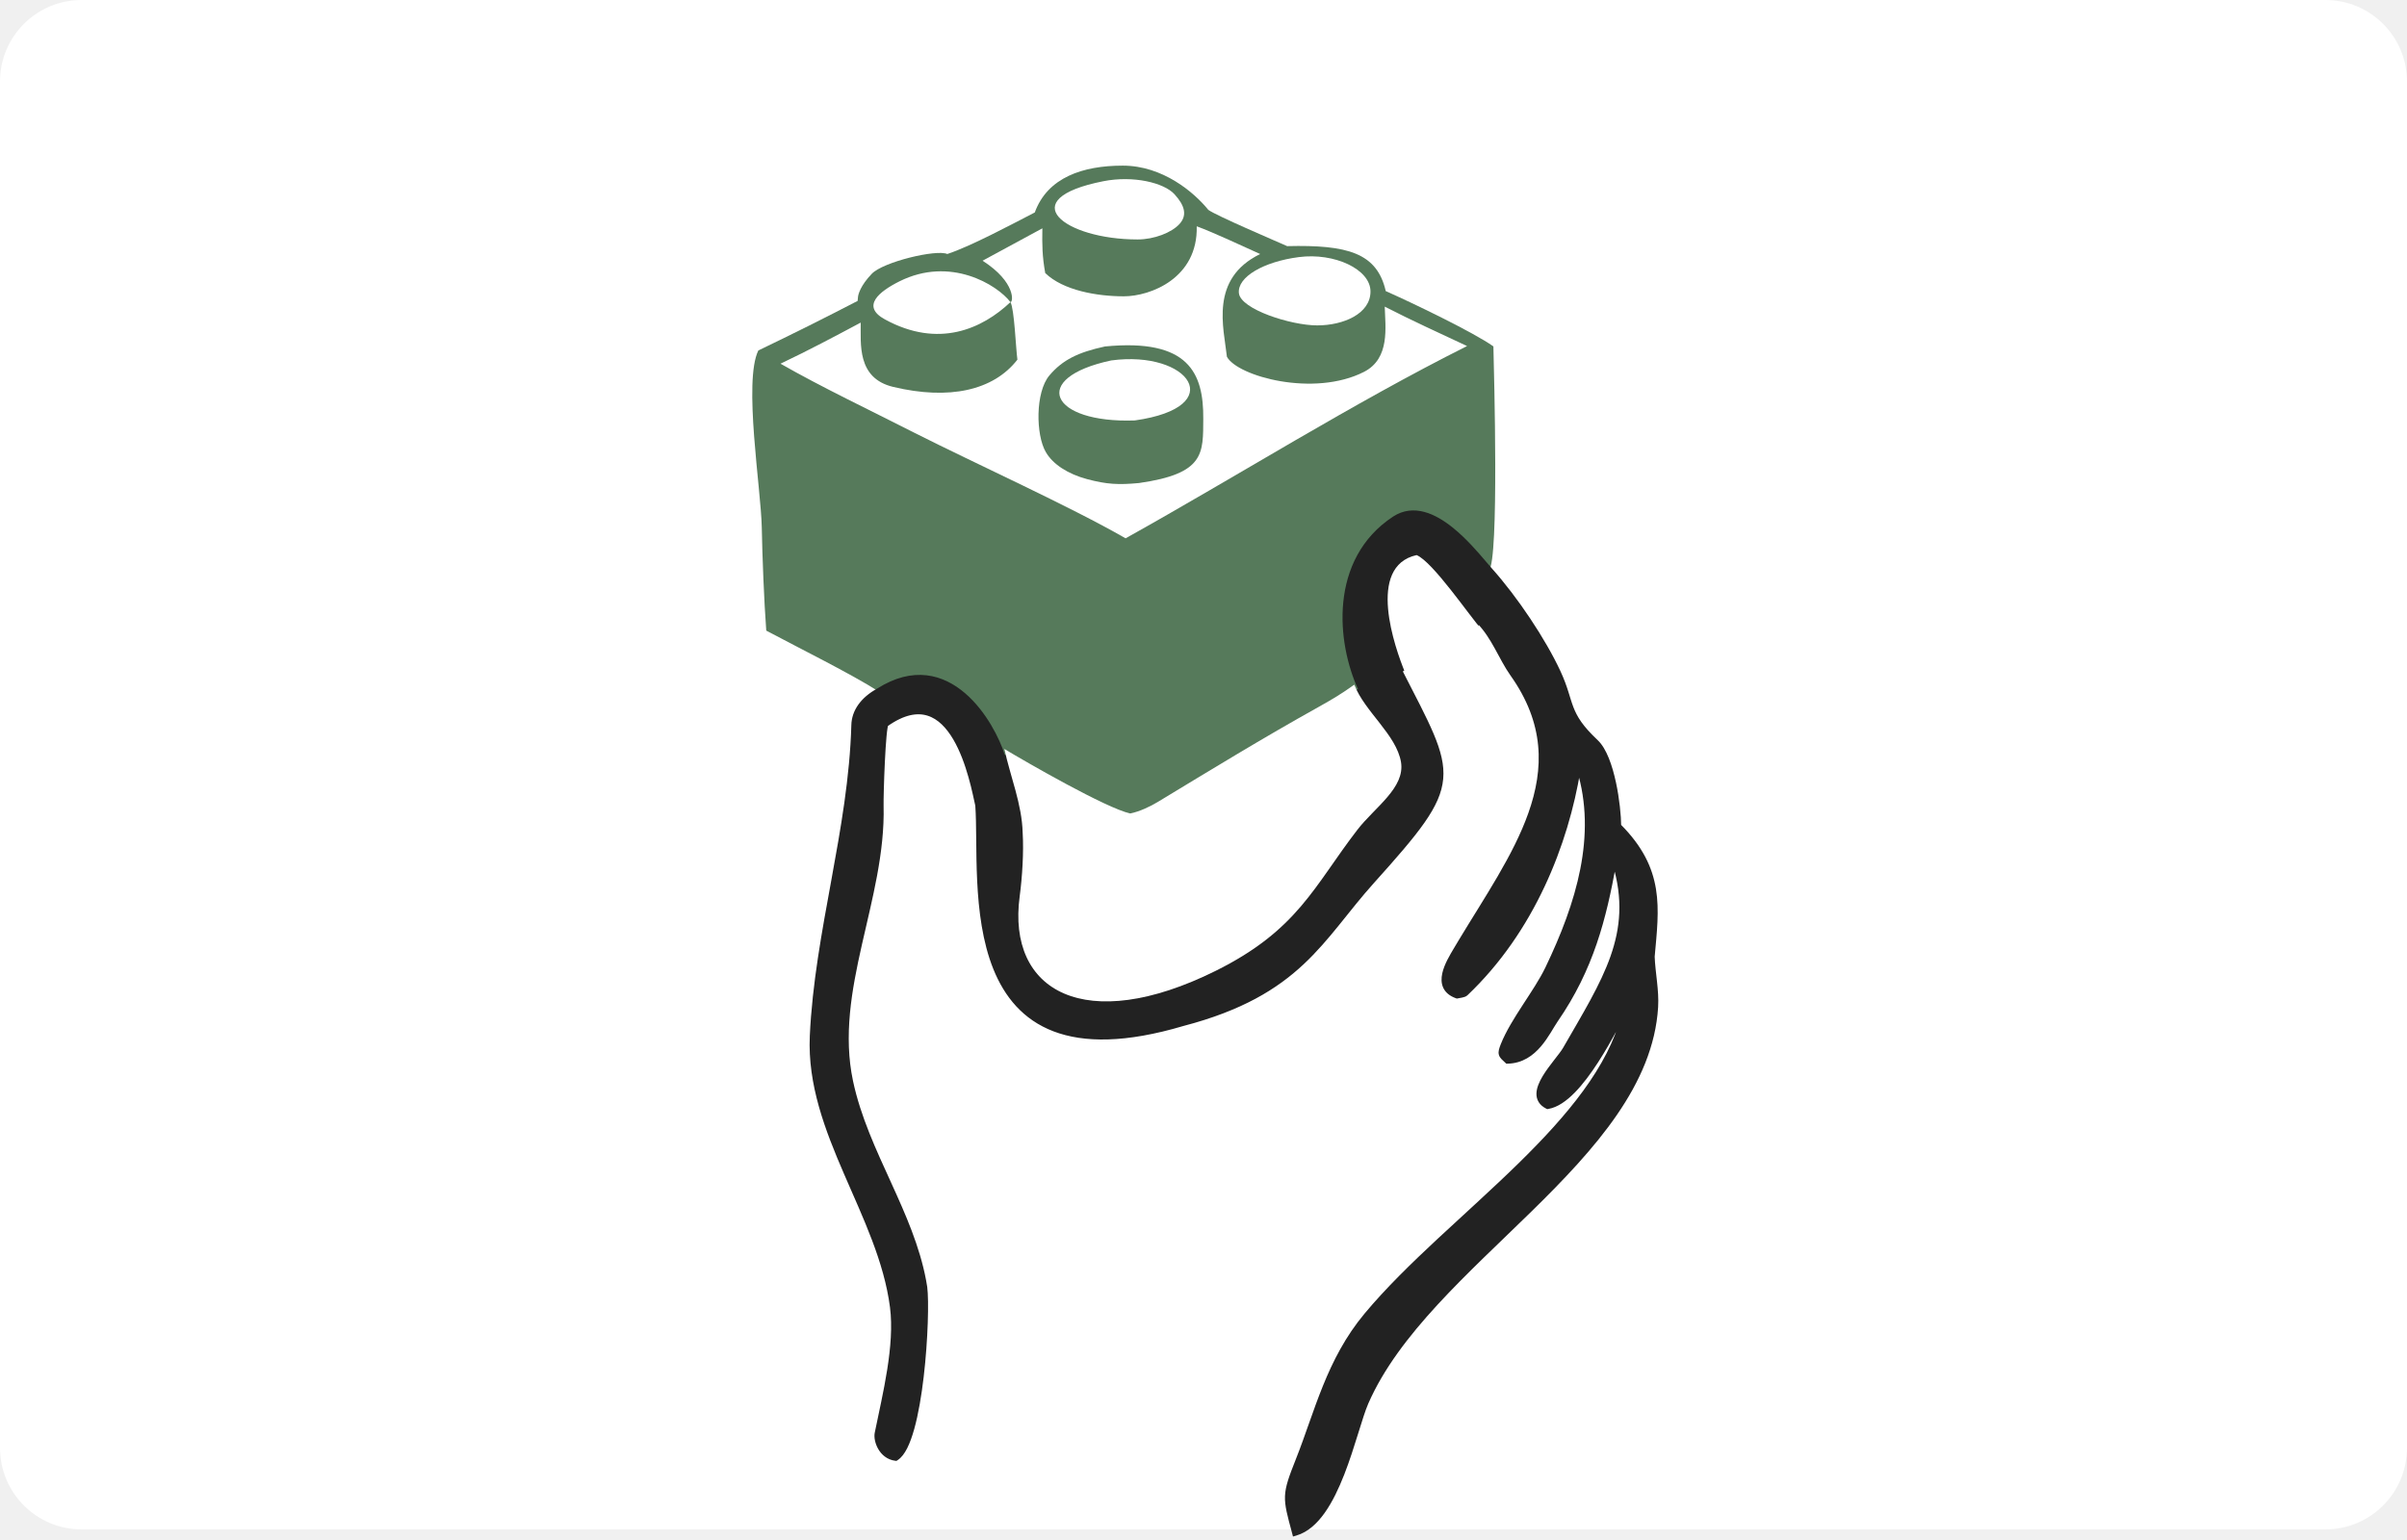
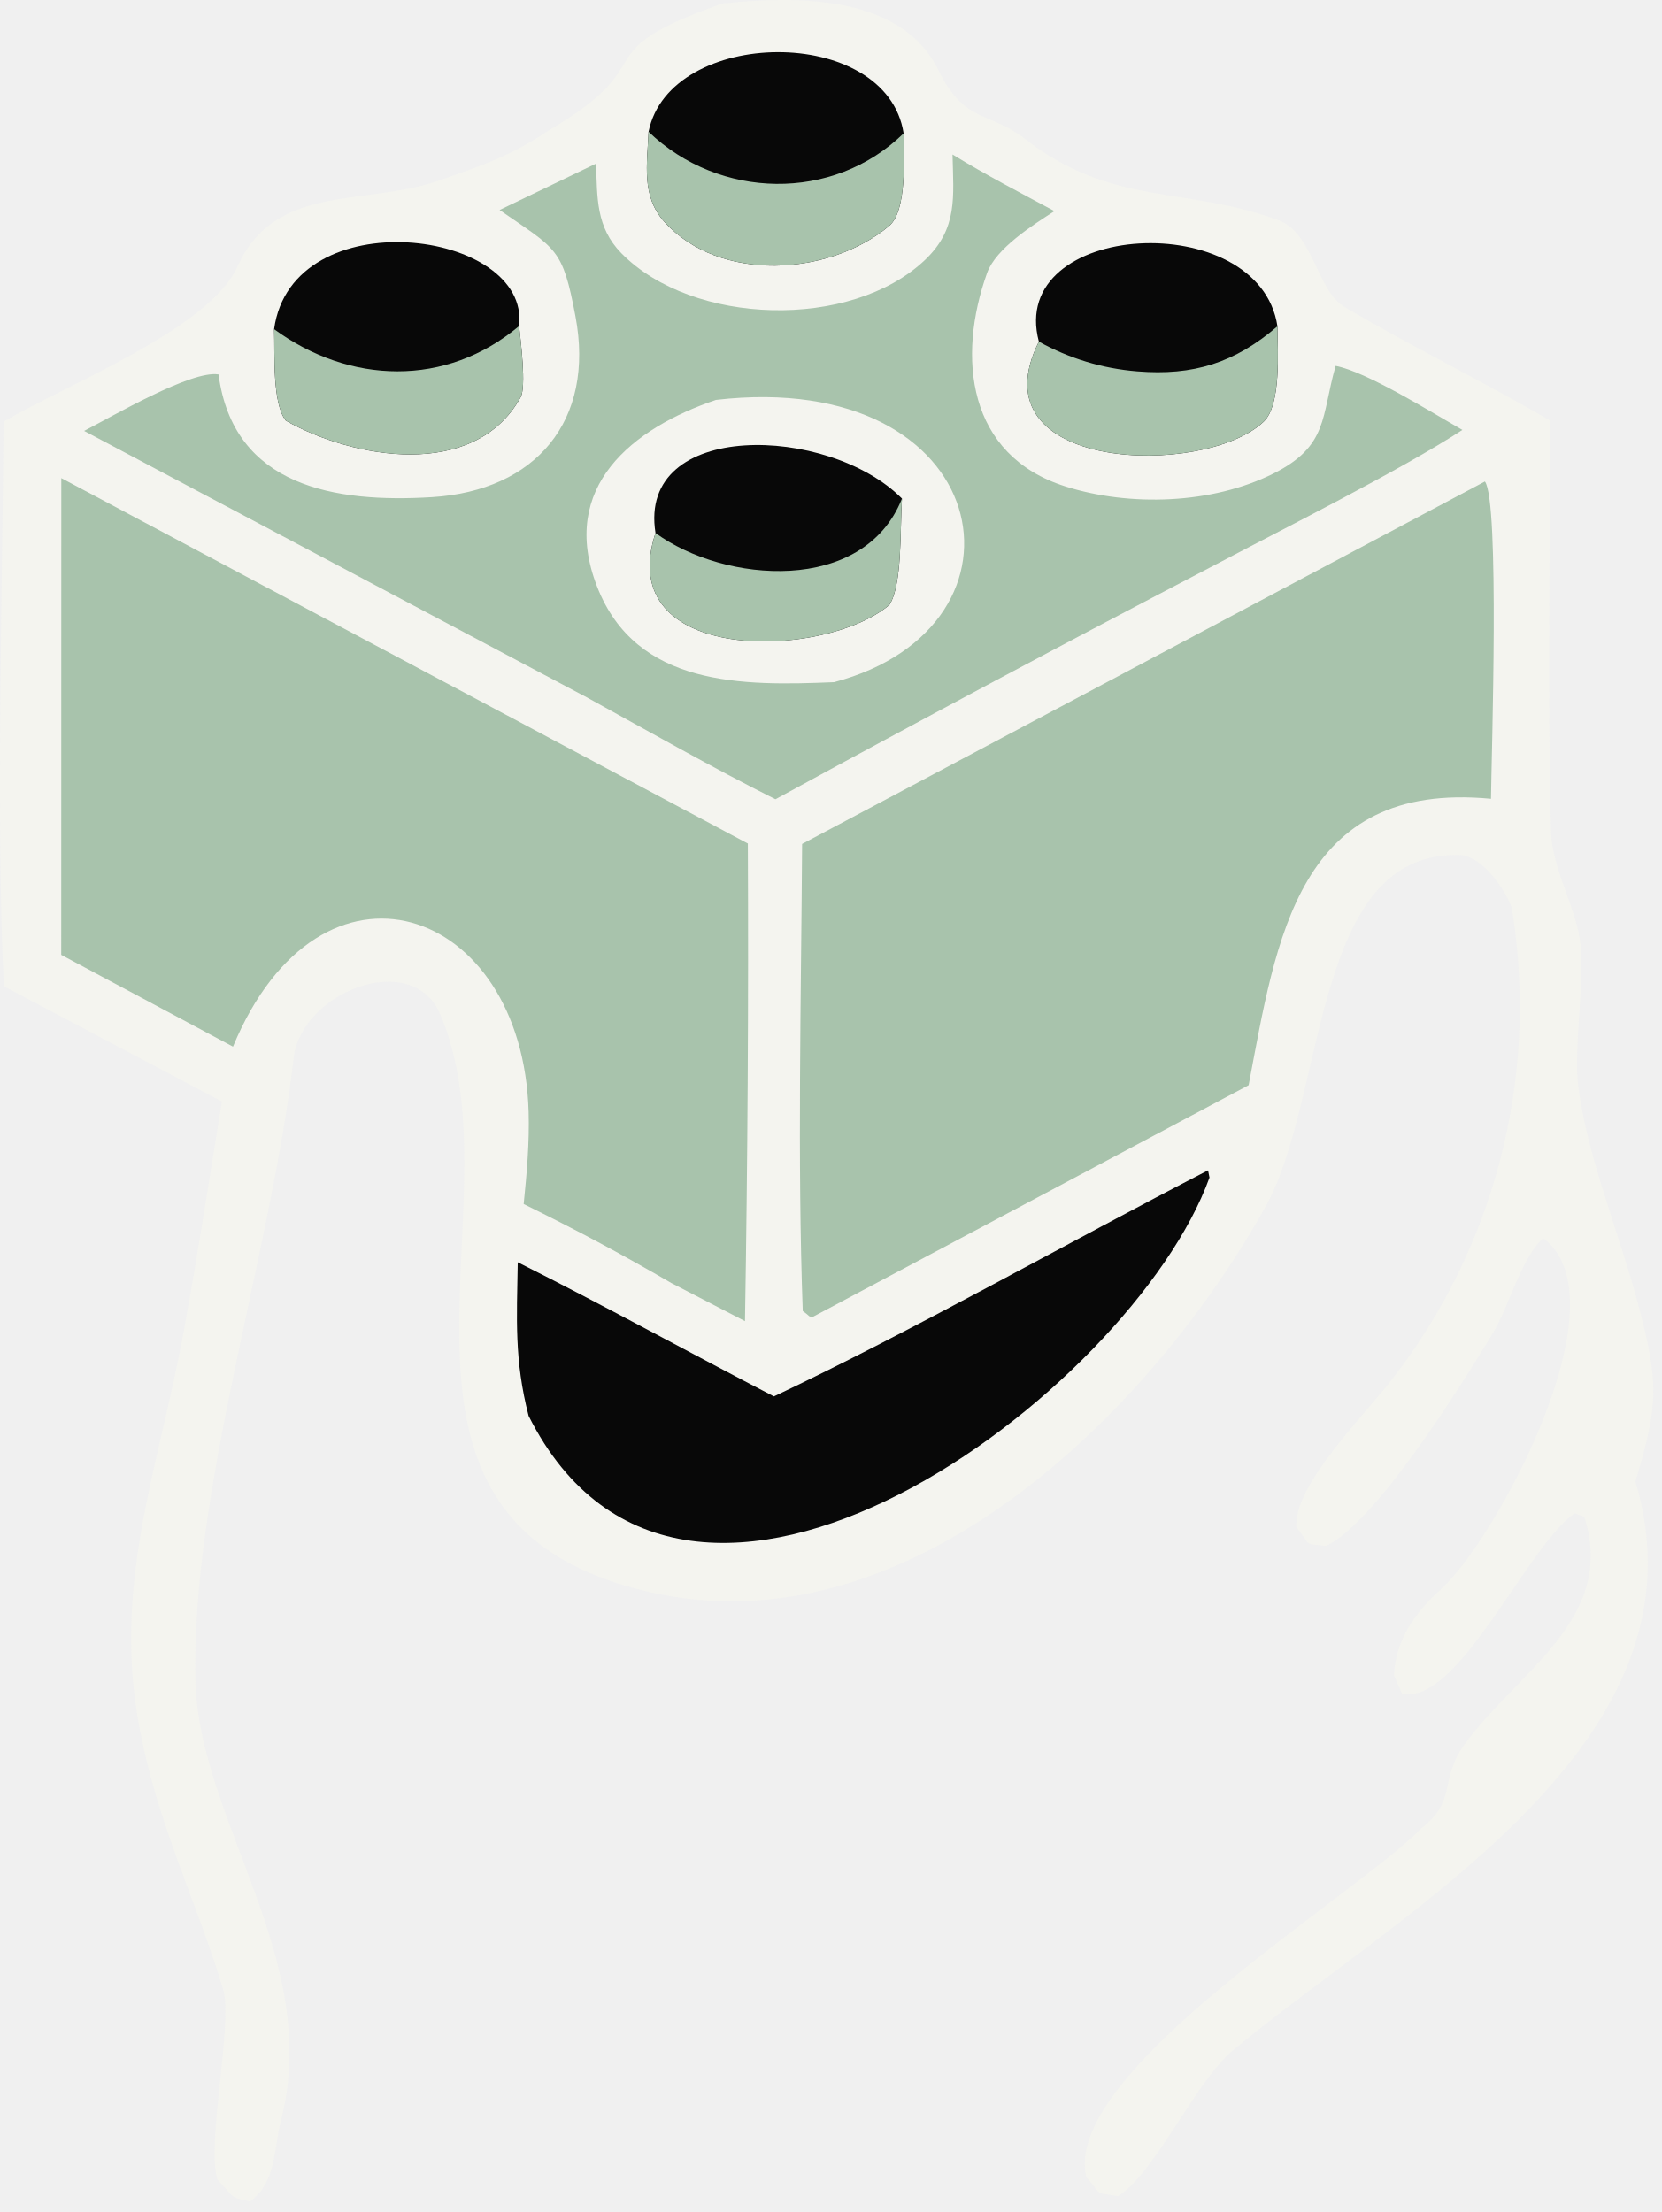
- <svg xmlns="http://www.w3.org/2000/svg" width="236" height="151" viewBox="0 0 236 151" fill="none">
+ <svg xmlns="http://www.w3.org/2000/svg" width="157" height="209" viewBox="0 0 157 209" fill="none">
  <style>
-   .bg { fill: #FFFFFF; }
-   .ink-stroked { fill: #222222; stroke: #222222; }
-   @media (prefers-color-scheme: dark) {
-     .bg { fill: #161716; }
-     .ink-stroked { fill: #FFFFFF; stroke: #F2EFE9; }
-   }
+   [fill="#7D967A"], [fill="#9BB29B"] { fill: #A8C3AC; }
+   [stroke="#7D967A"], [stroke="#9BB29B"] { stroke: #A8C3AC; }
+   [fill="#0B0B0A"], [fill="#020202"] { fill: #080808; }
+   [stroke="#0B0B0A"], [stroke="#020202"] { stroke: #080808; }
+   [fill="#F6F3EF"], [fill="#FDF7E5"], [fill="#FEFDF4"], [fill="#FEFBE5"] { fill: #F4F4EF; }
+   [stroke="#F6F3EF"], [stroke="#FDF7E5"], [stroke="#FEFDF4"], [stroke="#FEFBE5"] { stroke: #F4F4EF; }
</style>
-   <rect class="bg" width="236" height="150" rx="8" />
-   <path d="M110.087 16.245C114 16.245 117.075 18.859 118.472 20.583C119.271 21.163 124.9 23.56 126.201 24.14C132.122 23.997 135.013 24.803 135.868 28.549C138.39 29.666 144.463 32.579 146.424 33.974C146.483 36.577 146.992 54.89 145.989 55.956C148.527 58.788 151.241 62.88 152.675 65.963C154.09 69.006 153.388 70.007 156.407 72.846C157.99 74.334 158.603 79.217 158.603 81.052C162.904 85.341 162.313 89.023 161.886 93.821C161.944 95.457 162.326 97.134 162.224 98.769C161.309 113.599 139.866 123.729 133.839 137.511C132.62 140.299 131.026 149.084 127.02 150.262C126.091 146.81 126.014 146.688 127.385 143.231C129.263 138.498 130.375 133.48 134.063 129.055C142.256 119.228 157.582 109.831 159.573 98.442C158.364 100.454 154.946 107.872 151.754 108.418C149.531 107.289 152.82 104.232 153.563 102.939C157.531 96.027 160.75 91.347 158.242 84.007C157.24 89.637 156.08 94.711 152.428 100C151.621 101.17 150.477 103.915 147.824 103.972C147.229 103.428 147.139 103.381 147.474 102.538C148.45 100.083 150.706 97.393 151.84 95.032C155.002 88.446 157.084 81.488 154.731 74.744C153.655 82.126 150.353 90.994 143.634 97.366C143.516 97.48 143.081 97.54 142.864 97.577C140.638 96.783 142.135 94.396 142.829 93.222C148.157 84.194 155.247 75.707 148.38 66.041C147.272 64.482 146.549 62.343 145.027 60.829C143.797 62.039 139.023 64.605 137.079 65.712C142.559 76.462 143.346 76.473 134.435 86.385C129.397 91.991 127.347 97.299 115.95 100.286C93.453 106.972 96.51 86.427 95.973 78.97C95.488 76.86 93.639 66.083 86.791 70.963C86.472 71.189 86.259 78.058 86.283 79.024C86.518 88.155 81.382 97.078 83.293 106.09C84.8 113.201 89.466 119.213 90.566 126.274C90.896 128.82 90.228 141.414 87.81 142.921C86.48 142.749 85.973 141.258 86.11 140.584C86.885 136.778 88.098 131.999 87.608 128.174C86.439 119.078 79.321 111.012 79.749 101.616C80.215 91.408 83.535 81.389 83.821 71.125C83.851 69.856 84.638 68.682 86.187 67.835C83.387 66.056 78.338 63.561 75.13 61.849C74.917 59.026 74.742 54.567 74.69 51.729C74.62 47.963 72.868 37.4 74.353 34.373C77.652 32.79 80.897 31.169 84.09 29.511C84.097 29.371 84.109 29.232 84.128 29.092C84.156 28.874 84.354 28.019 85.478 26.85C86.603 25.681 91.806 24.436 92.878 24.912C95.131 24.186 99.333 21.931 101.458 20.837C102.71 17.396 106.174 16.245 110.087 16.245Z" fill="#567A5B" />
-   <path class="ink-stroked" stroke-width="0.35" d="M136.688 50.81C137.636 50.189 138.634 50.118 139.606 50.378C140.573 50.637 141.514 51.223 142.369 51.916C143.649 52.952 144.77 54.259 145.512 55.133L146.119 55.837L146.12 55.838C148.669 58.682 151.392 62.789 152.834 65.888C153.192 66.658 153.416 67.298 153.598 67.869C153.78 68.442 153.916 68.93 154.103 69.416C154.47 70.373 155.033 71.312 156.527 72.717C156.95 73.115 157.297 73.726 157.581 74.431C157.866 75.139 158.094 75.957 158.271 76.781C158.615 78.386 158.769 80.034 158.776 80.978C160.915 83.127 161.85 85.137 162.19 87.216C162.531 89.295 162.274 91.438 162.062 93.82C162.09 94.627 162.199 95.443 162.289 96.275C162.379 97.104 162.451 97.945 162.399 98.779C161.937 106.27 156.293 112.555 150.071 118.657C146.952 121.716 143.686 124.731 140.817 127.846C137.95 130.96 135.495 134.161 134 137.581C133.7 138.266 133.375 139.326 132.99 140.565C132.607 141.799 132.166 143.201 131.638 144.553C131.11 145.905 130.491 147.216 129.747 148.265C129.004 149.313 128.124 150.119 127.069 150.429L126.897 150.48L126.852 150.306C126.39 148.592 126.128 147.667 126.165 146.74C126.203 145.81 126.54 144.886 127.223 143.165C129.088 138.463 130.216 133.395 133.929 128.942C135.984 126.476 138.486 124.04 141.106 121.598C143.73 119.154 146.471 116.707 149.021 114.208C153.782 109.544 157.832 104.74 159.155 99.543C158.945 99.93 158.707 100.374 158.443 100.856C157.902 101.844 157.26 102.981 156.555 104.074C155.85 105.165 155.077 106.218 154.277 107.034C153.481 107.845 152.637 108.444 151.784 108.589L151.727 108.599L151.675 108.573C151.375 108.42 151.156 108.23 151.015 108.003C150.873 107.776 150.815 107.524 150.819 107.263C150.828 106.75 151.074 106.188 151.396 105.649C151.721 105.105 152.139 104.558 152.517 104.073C152.899 103.581 153.233 103.161 153.411 102.851C157.267 96.134 160.358 91.6 158.289 84.725C157.311 90.089 156.096 94.995 152.571 100.099C152.373 100.387 152.157 100.767 151.89 101.198C151.626 101.623 151.319 102.086 150.951 102.516C150.215 103.377 149.223 104.116 147.828 104.146L147.758 104.148L147.706 104.1C147.561 103.967 147.436 103.855 147.343 103.754C147.248 103.652 147.171 103.546 147.133 103.417C147.094 103.286 147.101 103.151 147.134 103.002C147.167 102.856 147.227 102.683 147.312 102.472C147.807 101.226 148.625 99.926 149.451 98.654C150.282 97.374 151.122 96.123 151.683 94.955C154.731 88.606 156.751 81.953 154.791 75.495C153.605 82.752 150.29 91.292 143.755 97.491C143.698 97.545 143.621 97.581 143.555 97.605C143.484 97.631 143.404 97.652 143.325 97.669C143.169 97.705 142.997 97.731 142.895 97.749L142.85 97.756L142.806 97.741C142.216 97.53 141.849 97.204 141.663 96.798C141.48 96.397 141.485 95.945 141.581 95.503C141.771 94.627 142.337 93.71 142.679 93.131L143.185 92.284C145.734 88.055 148.538 83.971 150.013 79.811C151.578 75.395 151.631 70.918 148.237 66.141C147.676 65.351 147.21 64.41 146.706 63.502C146.225 62.635 145.704 61.788 145.02 61.074C144.692 61.367 144.206 61.717 143.636 62.092C142.981 62.523 142.205 62.993 141.409 63.459C139.896 64.346 138.297 65.223 137.312 65.781C138.643 68.389 139.697 70.37 140.393 72.014C141.102 73.692 141.448 75.043 141.328 76.377C141.208 77.713 140.623 79.01 139.521 80.585C138.421 82.158 136.792 84.025 134.565 86.501C133.31 87.898 132.242 89.276 131.16 90.612C130.08 91.946 128.99 93.236 127.697 94.445C125.107 96.868 121.718 98.955 115.994 100.455L115.993 100.454C110.354 102.129 106.286 102.108 103.352 100.987C100.409 99.863 98.635 97.644 97.564 94.996C96.496 92.352 96.124 89.27 95.983 86.394C95.913 84.955 95.9 83.563 95.889 82.301C95.877 81.042 95.865 79.916 95.799 78.993C95.551 77.908 94.972 74.74 93.617 72.432C92.937 71.274 92.077 70.362 90.994 70.024C89.924 69.69 88.588 69.901 86.914 71.088C86.91 71.097 86.906 71.111 86.9 71.129C86.884 71.182 86.867 71.26 86.85 71.363C86.814 71.567 86.78 71.853 86.748 72.197C86.684 72.884 86.628 73.791 86.583 74.723C86.493 76.59 86.447 78.542 86.459 79.018C86.577 83.611 85.344 88.152 84.331 92.639C83.315 97.137 82.518 101.587 83.464 106.052C84.213 109.585 85.747 112.848 87.241 116.127C88.639 119.195 90.003 122.278 90.625 125.583L90.739 126.247V126.25C90.907 127.545 90.821 131.348 90.393 135.006C90.178 136.838 89.876 138.644 89.476 140.088C89.275 140.81 89.049 141.448 88.793 141.956C88.539 142.459 88.245 142.855 87.902 143.069L87.85 143.102L87.788 143.094C87.056 142.999 86.554 142.539 86.259 142.027C85.967 141.521 85.859 140.937 85.939 140.548C86.327 138.639 86.823 136.502 87.161 134.358C87.499 132.215 87.677 130.083 87.435 128.196C86.854 123.679 84.796 119.416 82.919 115.076C81.047 110.748 79.358 106.349 79.574 101.607C79.808 96.489 80.757 91.42 81.681 86.359C82.605 81.294 83.504 76.235 83.647 71.119C83.679 69.77 84.516 68.548 86.103 67.68C87.825 66.588 89.404 66.243 90.82 66.405C92.237 66.566 93.472 67.232 94.512 68.124C96.555 69.88 97.868 72.539 98.358 74.114C99.472 74.759 101.981 76.124 104.517 77.397C105.806 78.044 107.1 78.667 108.22 79.161C109.32 79.645 110.239 79.998 110.817 80.129C111.707 79.95 112.733 79.471 113.423 79.065C118.611 76.015 123.761 72.952 129.162 70.03C130.535 69.287 132.17 68.463 133.367 67.649C132.275 65.295 131.569 62.141 131.88 59.064C132.197 55.922 133.576 52.851 136.688 50.81Z" />
-   <path class="bg" d="M132.785 67.15C133.796 69.796 136.907 72.048 137.365 74.746C137.776 77.273 134.798 79.166 133.085 81.388C128.835 86.901 127.261 91.218 119.171 95.23C106.451 101.538 98.717 97.264 99.978 87.905C100.227 86.048 100.385 83.564 100.27 81.679C100.199 78.862 99.066 76.19 98.478 73.459C100.654 74.764 108.434 79.253 110.815 79.784C111.741 79.599 112.803 79.086 113.51 78.658C118.699 75.517 123.845 72.366 129.243 69.36C130.654 68.574 131.568 68.023 132.785 67.15Z" />
-   <path class="bg" d="M137.752 65.937C136.772 63.548 133.938 55.544 138.894 54.441C140.491 55.103 144.103 60.437 145.303 61.78C144.074 62.99 139.696 64.83 137.752 65.937Z" />
-   <path class="bg" d="M117.336 22.195C118.989 22.797 121.901 24.178 123.556 24.914C118.577 27.346 119.988 32.149 120.296 34.993C121.347 36.91 128.82 38.976 133.732 36.474C136.322 35.155 135.822 32.057 135.77 30.073C138.324 31.393 141.176 32.687 143.842 33.94C132.609 39.566 121.279 46.712 110.361 52.797C104.919 49.666 95.715 45.509 89.607 42.423C85.301 40.228 80.591 37.995 76.527 35.67C79.325 34.338 81.727 33.061 84.389 31.639C84.419 33.678 83.982 37.087 87.57 37.946C93.058 39.259 97.403 38.305 99.754 35.273C99.6 34.193 99.456 30.294 99.073 29.631C96.311 32.248 92.025 34.206 86.757 31.322C84.41 30.037 86.184 28.594 88.198 27.59C93.169 25.11 97.753 27.912 99.073 29.631C99.339 29.683 99.646 27.693 96.34 25.569L102.201 22.394C102.174 24.079 102.187 25.116 102.482 26.781C104.246 28.495 107.585 29.062 110.186 29.062C112.787 29.062 117.464 27.292 117.336 22.195Z" />
-   <path d="M108.341 33.981C116.565 33.178 118.008 36.599 117.978 41.065C117.955 44.459 118.154 46.452 111.675 47.375C109.641 47.565 108.507 47.502 106.59 46.994C104.689 46.485 103.224 45.526 102.544 44.345C101.549 42.661 101.504 38.464 102.889 36.824C104.182 35.294 105.71 34.55 108.341 33.981Z" fill="#567A5B" />
-   <path class="bg" d="M108.953 35.351C116.615 34.316 120.582 39.923 111.265 41.236C102.974 41.532 100.886 37.069 108.953 35.351Z" />
-   <path class="bg" d="M127.36 25.214C130.833 24.764 134.373 26.405 134.373 28.588C134.373 30.771 131.726 31.914 129.149 31.914C126.572 31.914 121.642 30.334 121.471 28.753C121.3 27.173 123.887 25.663 127.36 25.214Z" />
-   <path class="bg" d="M108.183 17.773C111.125 17.192 114.127 17.924 115.157 19.052C116.187 20.18 116.412 21.124 115.647 21.967C114.883 22.809 113.177 23.485 111.537 23.485C104.368 23.485 99.228 19.54 108.183 17.773Z" />
+   <path d="M68.251 0.326C75.298 -0.398 85.157 -0.521 88.66 6.65C91.128 11.702 93.48 10.511 96.815 13.117C105.064 19.562 112.029 17.561 120.787 20.815C124.047 22.031 124.409 27.473 127.019 29.011C133.402 32.773 139.959 35.969 146.404 39.722C146.447 52.557 146.179 65.659 146.513 78.488C146.61 82.21 148.96 85.817 149.314 89.301C149.675 92.85 148.682 98.919 149.058 102.325C149.784 108.908 153.017 116.674 154.736 123.183C156.753 130.822 156.651 132.682 154.491 139.988C161.877 164.748 132.333 180.473 116.412 193.774C112.974 196.647 109.06 205.391 105.614 207.506C103.286 207.088 104.289 207.607 102.616 205.695C100.26 195.825 127.892 179.251 134.274 172.747C137.658 170.134 135.943 168.197 138.294 164.9C143.187 158.038 152.8 152.982 149.649 143.301L148.727 142.979C144.078 146.356 137.72 161.185 132.439 160.02L131.68 158.283C131.82 154.967 133.682 152.343 136.123 150.154C141.241 145.565 153.616 122.805 145.774 116.991C143.643 118.953 142.55 123.45 141.008 125.989C138.027 130.897 130.008 143.819 125.263 146.071C123.055 145.783 124.015 146.258 122.46 144.285C122.212 140.295 128.896 133.716 131.623 130.178C141.141 117.826 145.229 102.137 142.95 86.711L142.809 85.741C142.101 83.929 140.02 80.925 137.973 80.79C123.886 80.26 125.358 103.576 119.555 114.002C108.709 133.487 85.788 156.164 61.176 150.382C32.044 143.538 49.455 113.909 41.552 95.764C38.869 89.604 28.188 93.818 27.708 100.232C25.546 118.642 18.041 140.817 18.461 158.808C18.769 172.026 30.463 185.173 26.545 200.336C25.829 203.106 26.135 206.13 23.634 208.012C21.639 207.604 22.246 207.707 20.552 205.961C19.439 202.832 22.035 191.126 21.081 187.974C18.479 179.376 14.955 172.554 13.208 163.42C10.575 149.651 14.935 138.979 17.356 125.799C18.66 118.704 19.796 111.234 20.964 104.078L0.368 93.186C-0.385 78.092 0.233 55.222 0.338 39.846C6.177 36.386 19.786 31.083 22.431 25.19C25.983 17.278 34.447 19.508 41.487 17.055C45.323 15.719 48.293 14.727 51.679 12.42C63.206 5.674 54.642 5.149 68.251 0.326Z" fill="#F6F3EF" />
+   <path d="M89.981 14.599C93.094 16.51 96.388 18.215 99.609 19.945C97.581 21.259 94.082 23.463 93.248 25.784C90.392 33.734 91.346 43.021 100.652 45.964C106.724 47.885 114.48 47.65 120.288 44.746C125.501 42.139 124.8 39.353 126.17 34.571C129.108 35.127 135.237 38.969 138.145 40.621C132.338 44.407 121.392 49.879 114.957 53.278C100.986 60.56 87.084 67.974 73.252 75.518C67.338 72.556 61.242 69.082 55.41 65.878L7.947 40.714C10.609 39.347 18.097 34.948 20.646 35.381C22.05 46.022 31.721 47.531 40.788 46.974C50.622 46.371 56.22 39.738 54.362 29.894C53.13 23.364 52.596 23.593 47.194 19.84L56.306 15.459C56.421 18.671 56.289 21.469 58.697 23.924C65.426 30.783 80.391 31.206 87.387 24.553C90.508 21.585 90.064 18.568 89.981 14.599Z" fill="#7D967A" />
+   <path d="M67.63 37.786C93.939 34.724 98.76 59.169 78.793 64.455C70.195 64.813 60.099 64.929 56.401 55.417C52.732 45.979 59.804 40.433 67.63 37.786Z" fill="#F6F3EF" />
+   <path d="M61.922 50.36C60.189 39.63 78.274 40.113 85.205 47.108C85.014 50.023 85.249 55.252 84.009 57.162C77.73 62.407 57.848 62.767 61.922 50.36Z" fill="#0B0B0A" />
+   <path d="M85.205 47.108C85.014 50.023 85.249 55.252 84.009 57.162C77.73 62.407 57.848 62.767 61.922 50.36C68.429 55.119 81.595 56.189 85.205 47.108Z" fill="#7D967A" />
+   <path d="M140.271 45.495C141.68 47.357 140.893 71.359 140.845 75.474C122.582 73.735 120.576 88.711 117.952 102.534L76.823 124.403C76.282 124.398 76.653 124.445 75.832 123.875C75.32 109.672 75.68 94.067 75.772 79.741L140.271 45.495Z" fill="#7D967A" />
+   <path d="M5.791 45.175L70.646 79.701C70.716 94.744 70.626 109.788 70.375 124.829L63.407 121.223C58.44 118.336 54.595 116.293 49.469 113.765C49.762 110.902 50.02 107.949 49.937 105.072C49.378 85.501 30.285 78.961 22.01 98.892L5.784 90.22L5.791 45.175Z" fill="#7D967A" />
+   <path d="M114.118 110.578L114.254 111.263C106.971 131.489 64.802 163.34 49.934 133.777C48.571 128.467 48.822 124.649 48.908 119.265C56.896 123.264 65.127 127.803 73.107 131.94C86.197 125.748 100.954 117.368 114.118 110.578Z" fill="#0B0B0A" />
+   <path d="M61.267 12.45C63.248 2.544 83.752 2.243 85.361 12.599C85.365 14.879 85.71 19.906 83.981 21.355C78.338 26.079 67.992 26.731 62.779 20.983C60.556 18.53 61.142 15.502 61.267 12.45Z" fill="#0B0B0A" />
+   <path d="M61.267 12.45C67.947 18.863 78.707 19.113 85.361 12.599C85.365 14.88 85.71 19.906 83.981 21.355C78.338 26.079 67.992 26.731 62.779 20.983C60.556 18.53 61.142 15.502 61.267 12.45Z" fill="#7D967A" />
+   <path d="M98.139 32.281C95.062 20.81 118.981 19.501 120.673 30.83C120.696 33.191 121.034 38.255 119.379 39.834C113.776 45.177 91.952 44.611 98.139 32.281Z" fill="#0B0B0A" />
+   <path d="M120.673 30.83C120.696 33.191 121.034 38.255 119.379 39.834C113.776 45.177 91.952 44.611 98.139 32.281C100.996 33.868 104.16 34.825 107.418 35.087C112.739 35.521 116.669 34.274 120.673 30.83Z" fill="#7D967A" />
+   <path d="M25.892 31.101C27.582 18.796 50.133 21.649 49.034 30.807C49.177 32.145 49.736 36.537 49.174 37.545C44.797 45.4 33.324 43.339 26.997 39.739C25.707 38.069 25.969 33.547 25.892 31.101Z" fill="#0B0B0A" />
+   <path d="M25.892 31.101C33.013 36.316 42.146 36.604 49.034 30.807C49.177 32.145 49.736 36.537 49.174 37.545C44.797 45.4 33.324 43.339 26.997 39.739C25.707 38.069 25.969 33.547 25.892 31.101Z" fill="#7D967A" />
</svg>
